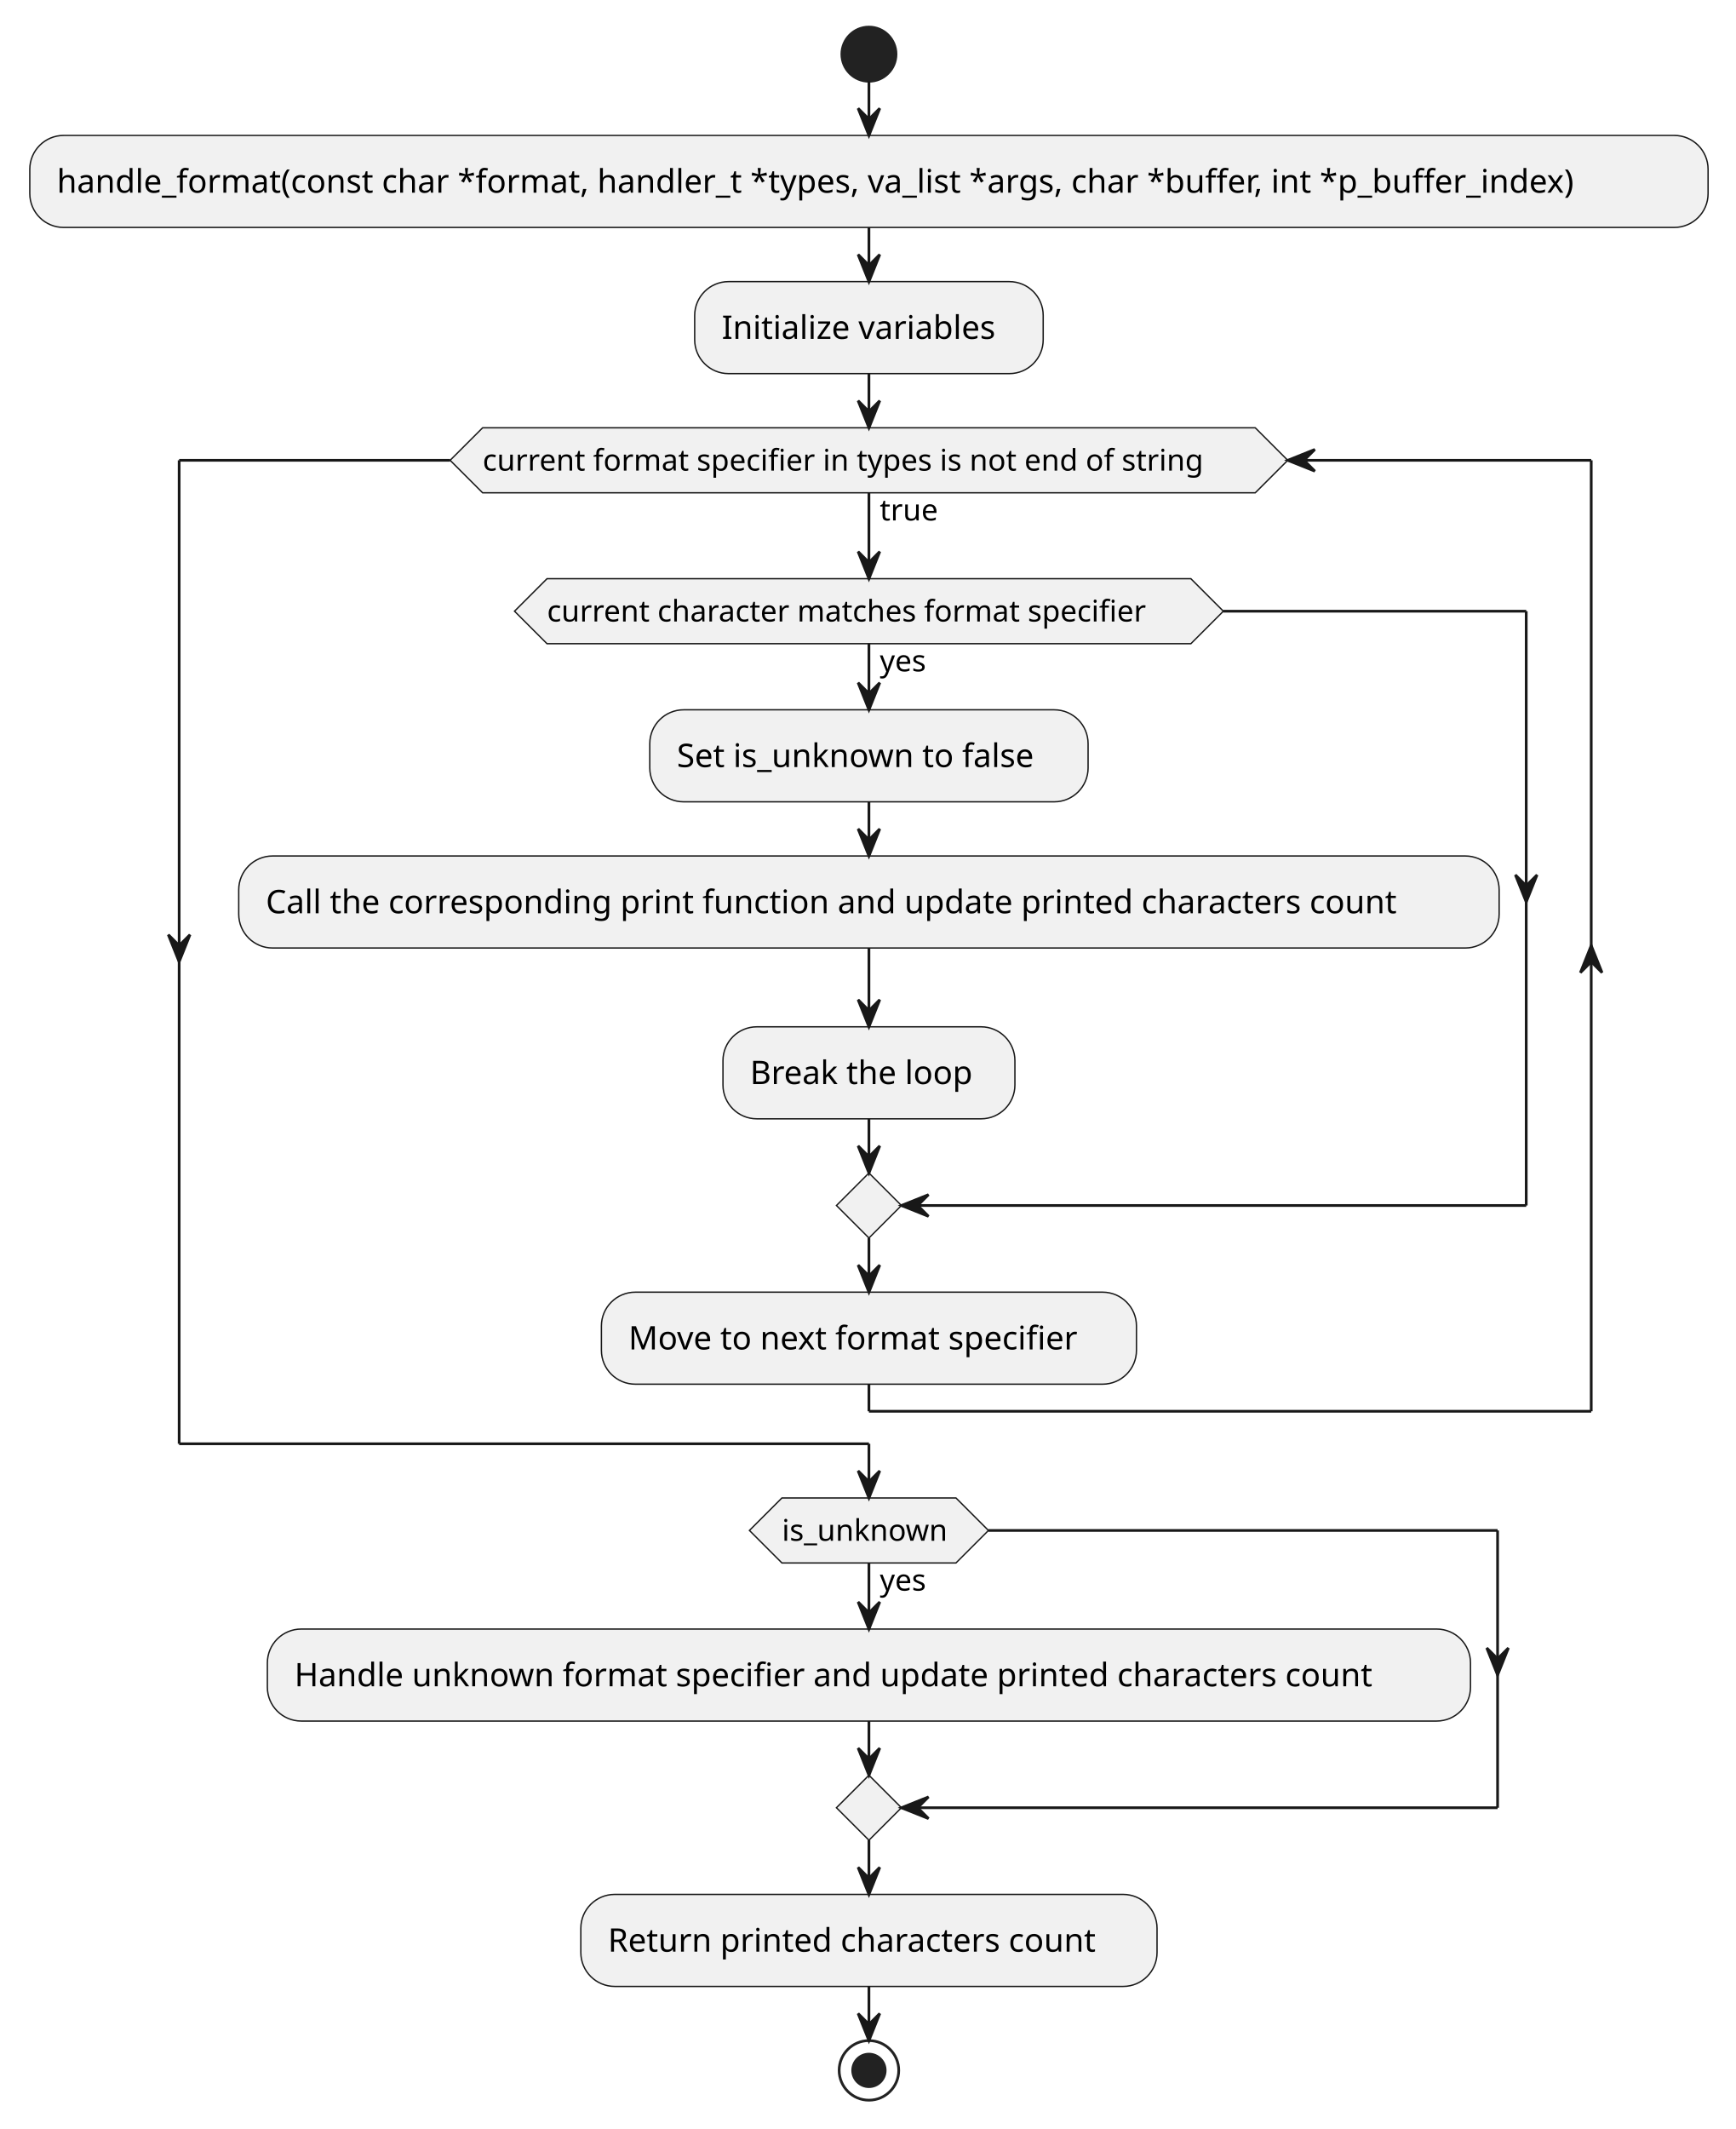
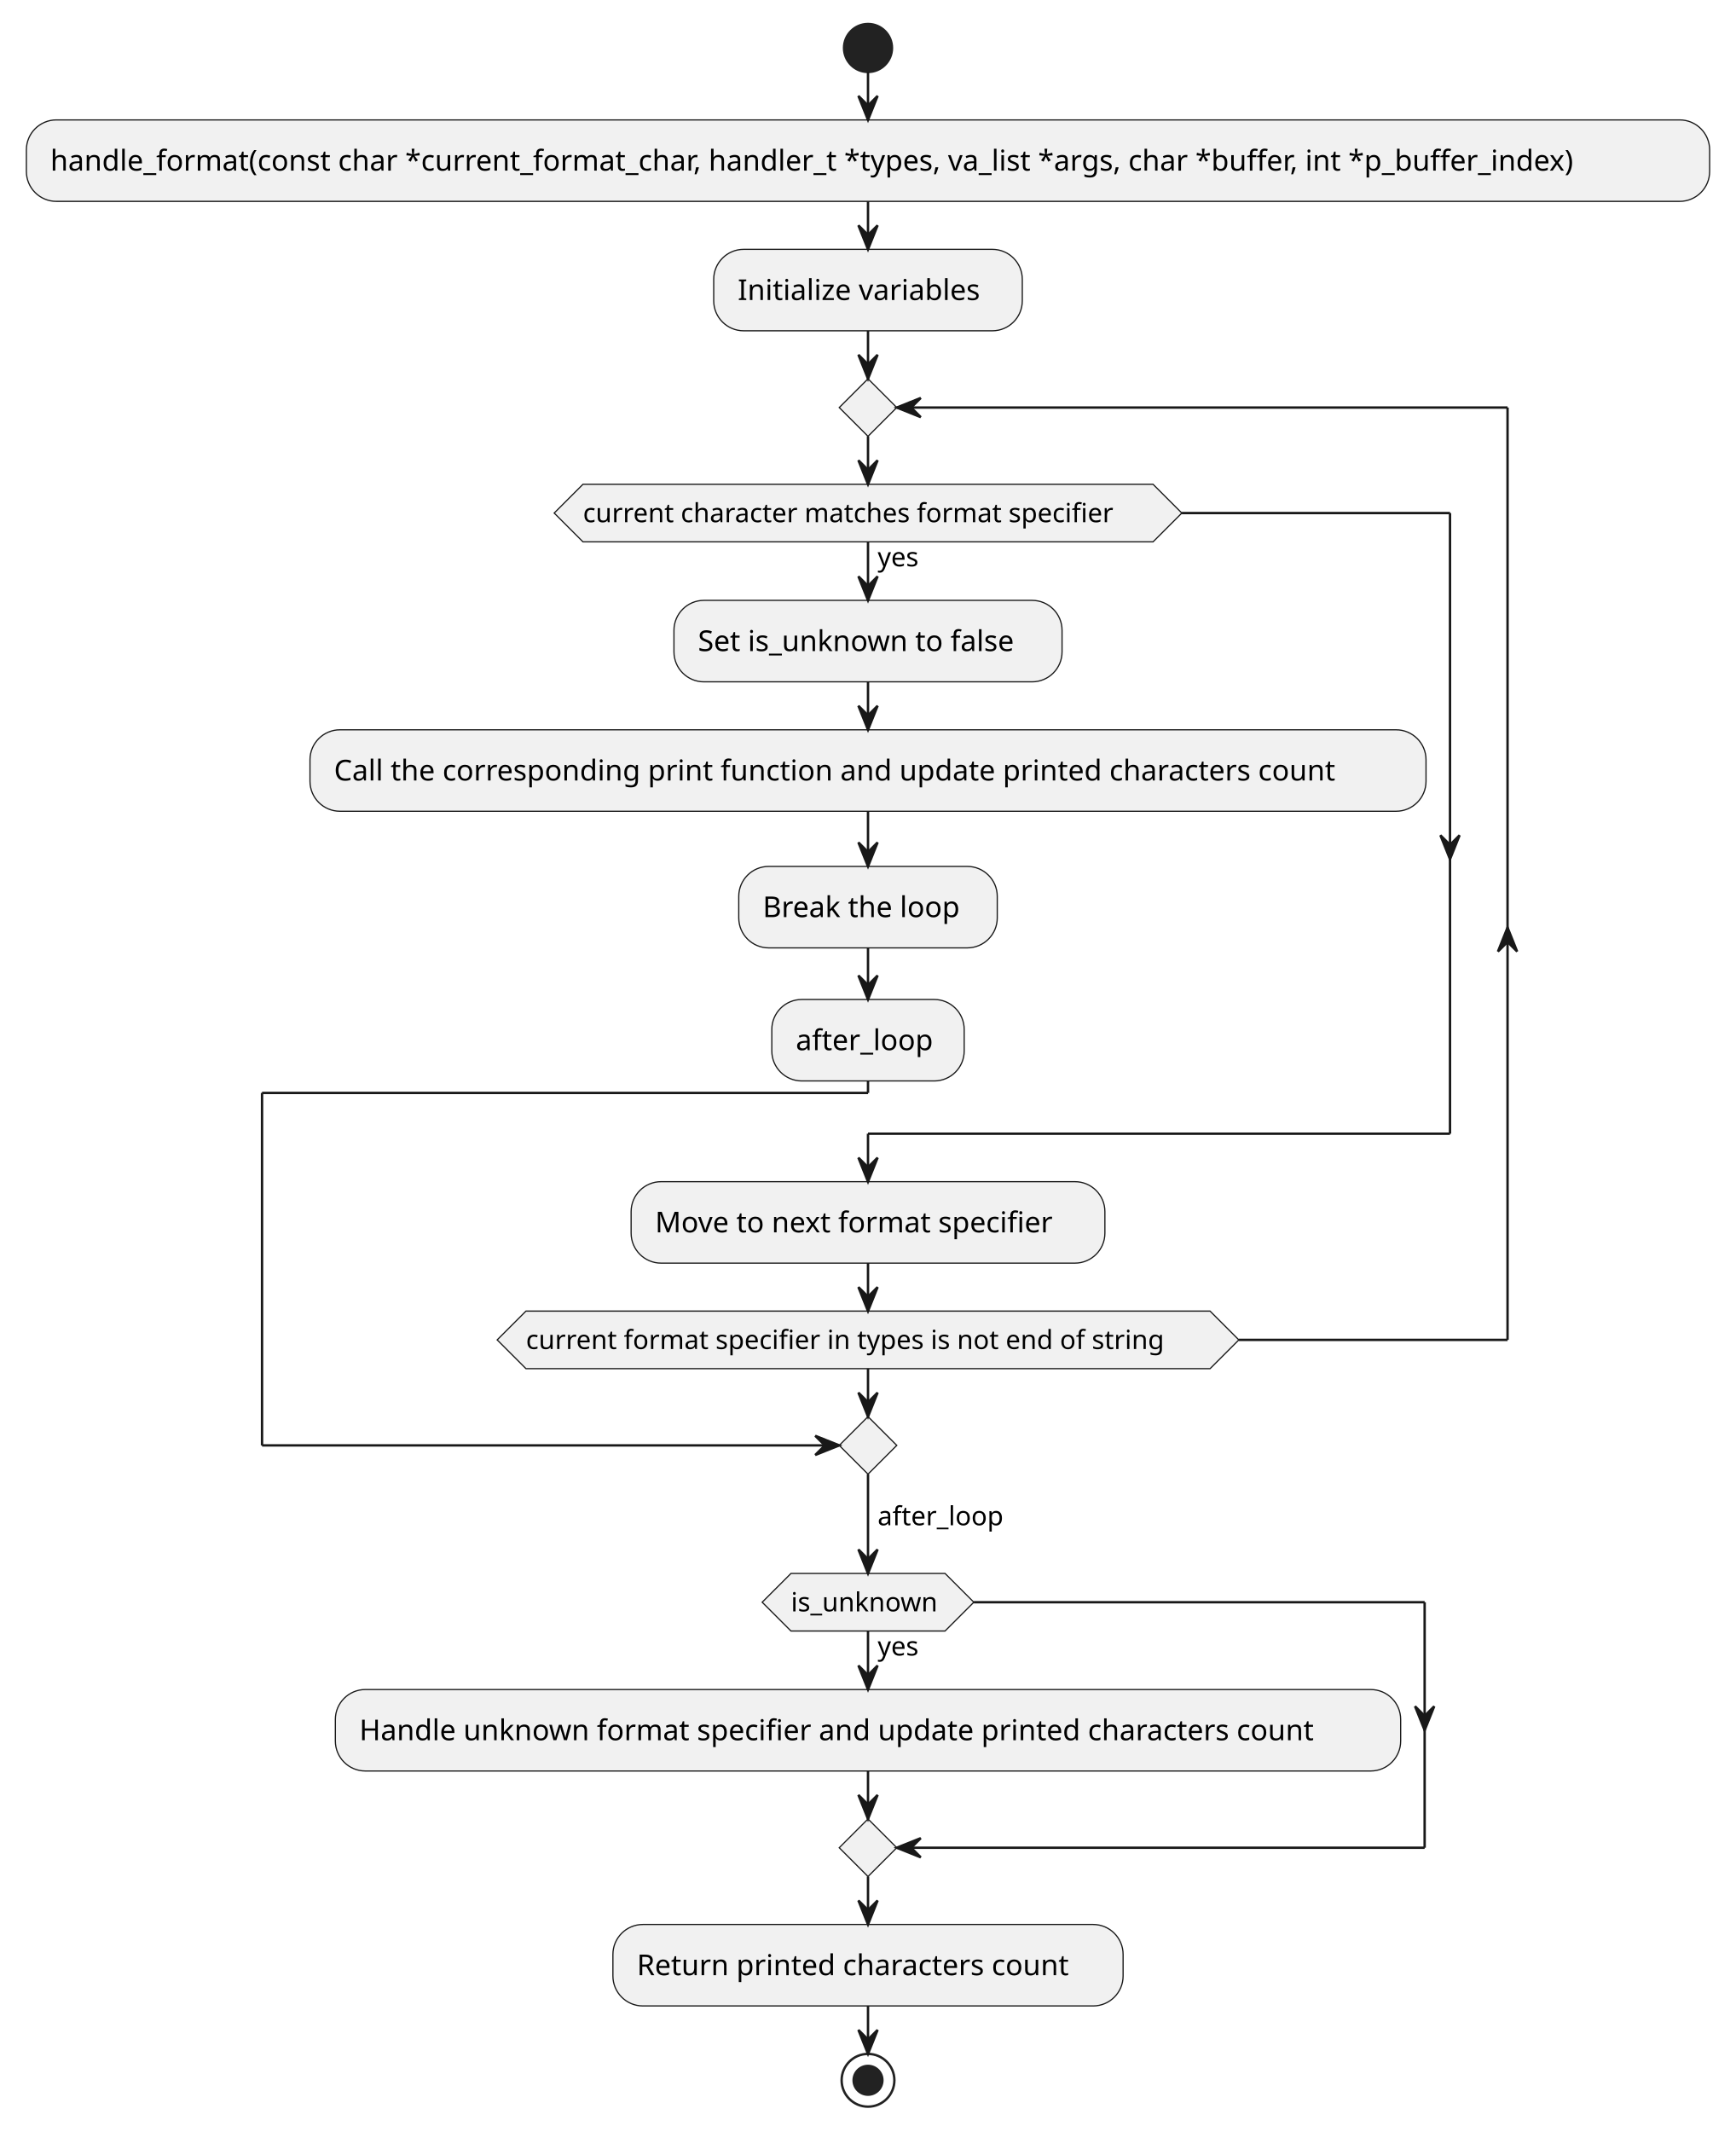
- <svg xmlns="http://www.w3.org/2000/svg" contentStyleType="text/css" height="786px" preserveAspectRatio="none" style="width:641px;height:786px;background:#FFFFFF;" version="1.1" viewBox="0 0 641 786" width="641px" zoomAndPan="magnify">
+ <svg xmlns="http://www.w3.org/2000/svg" contentStyleType="text/css" height="889px" preserveAspectRatio="none" style="width:724px;height:889px;background:#FFFFFF;" version="1.1" viewBox="0 0 724 889" width="724px" zoomAndPan="magnify">
  <defs />
  <g>
-     <ellipse cx="320.877" cy="20" fill="#222222" rx="10" ry="10" style="stroke:#222222;stroke-width:1;" />
-     <rect fill="#F1F1F1" height="33.969" rx="12.5" ry="12.5" style="stroke:#181818;stroke-width:0.5;" width="619.754" x="11" y="50" />
-     <text fill="#000000" font-family="sans-serif" font-size="12" lengthAdjust="spacing" textLength="599.754" x="21" y="71.139">handle_format(const char *format, handler_t *types, va_list *args, char *buffer, int *p_buffer_index)</text>
-     <rect fill="#F1F1F1" height="33.969" rx="12.5" ry="12.5" style="stroke:#181818;stroke-width:0.5;" width="128.697" x="256.528" y="103.969" />
-     <text fill="#000000" font-family="sans-serif" font-size="12" lengthAdjust="spacing" textLength="108.697" x="266.528" y="125.107">Initialize variables</text>
-     <rect fill="#F1F1F1" height="33.969" rx="12.5" ry="12.5" style="stroke:#181818;stroke-width:0.5;" width="161.856" x="239.949" y="262.05" />
-     <text fill="#000000" font-family="sans-serif" font-size="12" lengthAdjust="spacing" textLength="141.856" x="249.949" y="283.189">Set is_unknown to false</text>
-     <rect fill="#F1F1F1" height="33.969" rx="12.5" ry="12.5" style="stroke:#181818;stroke-width:0.5;" width="465.441" x="88.156" y="316.019" />
-     <text fill="#000000" font-family="sans-serif" font-size="12" lengthAdjust="spacing" textLength="445.441" x="98.156" y="337.158">Call the corresponding print function and update printed characters count</text>
-     <rect fill="#F1F1F1" height="33.969" rx="12.5" ry="12.5" style="stroke:#181818;stroke-width:0.5;" width="107.809" x="266.973" y="379.085" />
-     <text fill="#000000" font-family="sans-serif" font-size="12" lengthAdjust="spacing" textLength="87.809" x="276.973" y="400.224">Break the loop</text>
-     <polygon fill="#F1F1F1" points="201.996,213.648,439.758,213.648,451.758,225.648,439.758,237.648,201.996,237.648,189.996,225.648,201.996,213.648" style="stroke:#181818;stroke-width:0.5;" />
-     <text fill="#000000" font-family="sans-serif" font-size="11" lengthAdjust="spacing" textLength="19.008" x="324.877" y="247.858">yes</text>
-     <text fill="#000000" font-family="sans-serif" font-size="11" lengthAdjust="spacing" textLength="237.762" x="201.996" y="229.456">current character matches format specifier</text>
-     <polygon fill="#F1F1F1" points="320.877,433.054,332.877,445.054,320.877,457.054,308.877,445.054,320.877,433.054" style="stroke:#181818;stroke-width:0.5;" />
-     <rect fill="#F1F1F1" height="33.969" rx="12.5" ry="12.5" style="stroke:#181818;stroke-width:0.5;" width="197.586" x="222.084" y="477.054" />
-     <text fill="#000000" font-family="sans-serif" font-size="12" lengthAdjust="spacing" textLength="177.586" x="232.084" y="498.193">Move to next format specifier</text>
-     <polygon fill="#F1F1F1" points="178.218,157.938,463.536,157.938,475.536,169.938,463.536,181.938,178.218,181.938,166.218,169.938,178.218,157.938" style="stroke:#181818;stroke-width:0.5;" />
-     <text fill="#000000" font-family="sans-serif" font-size="11" lengthAdjust="spacing" textLength="22.575" x="324.877" y="192.148">true</text>
-     <text fill="#000000" font-family="sans-serif" font-size="11" lengthAdjust="spacing" textLength="285.318" x="178.218" y="173.746">current format specifier in types is not end of string</text>
-     <rect fill="#F1F1F1" height="33.969" rx="12.5" ry="12.5" style="stroke:#181818;stroke-width:0.5;" width="444.289" x="98.732" y="601.425" />
-     <text fill="#000000" font-family="sans-serif" font-size="12" lengthAdjust="spacing" textLength="424.289" x="108.732" y="622.564">Handle unknown format specifier and update printed characters count</text>
-     <polygon fill="#F1F1F1" points="288.742,553.023,353.012,553.023,365.012,565.023,353.012,577.023,288.742,577.023,276.742,565.023,288.742,553.023" style="stroke:#181818;stroke-width:0.5;" />
-     <text fill="#000000" font-family="sans-serif" font-size="11" lengthAdjust="spacing" textLength="19.008" x="324.877" y="587.233">yes</text>
-     <text fill="#000000" font-family="sans-serif" font-size="11" lengthAdjust="spacing" textLength="64.27" x="288.742" y="568.831">is_unknown</text>
-     <polygon fill="#F1F1F1" points="320.877,655.394,332.877,667.394,320.877,679.394,308.877,667.394,320.877,655.394" style="stroke:#181818;stroke-width:0.5;" />
-     <rect fill="#F1F1F1" height="33.969" rx="12.5" ry="12.5" style="stroke:#181818;stroke-width:0.5;" width="212.779" x="214.487" y="699.394" />
-     <text fill="#000000" font-family="sans-serif" font-size="12" lengthAdjust="spacing" textLength="192.779" x="224.487" y="720.533">Return printed characters count</text>
-     <ellipse cx="320.877" cy="764.363" fill="none" rx="11" ry="11" style="stroke:#222222;stroke-width:1;" />
-     <ellipse cx="320.877" cy="764.363" fill="#222222" rx="6" ry="6" style="stroke:#222222;stroke-width:1;" />
-     <line style="stroke:#181818;stroke-width:1;" x1="320.877" x2="320.877" y1="30" y2="50" />
-     <polygon fill="#181818" points="316.877,40,320.877,50,324.877,40,320.877,44" style="stroke:#181818;stroke-width:1;" />
-     <line style="stroke:#181818;stroke-width:1;" x1="320.877" x2="320.877" y1="83.969" y2="103.969" />
-     <polygon fill="#181818" points="316.877,93.969,320.877,103.969,324.877,93.969,320.877,97.969" style="stroke:#181818;stroke-width:1;" />
-     <line style="stroke:#181818;stroke-width:1;" x1="320.877" x2="320.877" y1="296.019" y2="316.019" />
-     <polygon fill="#181818" points="316.877,306.019,320.877,316.019,324.877,306.019,320.877,310.019" style="stroke:#181818;stroke-width:1;" />
-     <line style="stroke:#181818;stroke-width:1;" x1="320.877" x2="320.877" y1="349.988" y2="379.085" />
-     <polygon fill="#181818" points="316.877,369.085,320.877,379.085,324.877,369.085,320.877,373.085" style="stroke:#181818;stroke-width:1;" />
-     <line style="stroke:#181818;stroke-width:1;" x1="320.877" x2="320.877" y1="237.648" y2="262.05" />
-     <polygon fill="#181818" points="316.877,252.05,320.877,262.05,324.877,252.05,320.877,256.05" style="stroke:#181818;stroke-width:1;" />
-     <line style="stroke:#181818;stroke-width:1;" x1="451.758" x2="563.598" y1="225.648" y2="225.648" />
-     <polygon fill="#181818" points="559.598,323.003,563.598,333.003,567.598,323.003,563.598,327.003" style="stroke:#181818;stroke-width:1;" />
-     <line style="stroke:#181818;stroke-width:1;" x1="563.598" x2="563.598" y1="225.648" y2="445.054" />
-     <line style="stroke:#181818;stroke-width:1;" x1="563.598" x2="332.877" y1="445.054" y2="445.054" />
-     <polygon fill="#181818" points="342.877,441.054,332.877,445.054,342.877,449.054,338.877,445.054" style="stroke:#181818;stroke-width:1;" />
-     <line style="stroke:#181818;stroke-width:1;" x1="320.877" x2="320.877" y1="413.054" y2="433.054" />
-     <polygon fill="#181818" points="316.877,423.054,320.877,433.054,324.877,423.054,320.877,427.054" style="stroke:#181818;stroke-width:1;" />
-     <line style="stroke:#181818;stroke-width:1;" x1="320.877" x2="320.877" y1="457.054" y2="477.054" />
-     <polygon fill="#181818" points="316.877,467.054,320.877,477.054,324.877,467.054,320.877,471.054" style="stroke:#181818;stroke-width:1;" />
-     <line style="stroke:#181818;stroke-width:1;" x1="320.877" x2="320.877" y1="181.938" y2="213.648" />
-     <polygon fill="#181818" points="316.877,203.648,320.877,213.648,324.877,203.648,320.877,207.648" style="stroke:#181818;stroke-width:1;" />
-     <line style="stroke:#181818;stroke-width:1;" x1="320.877" x2="320.877" y1="511.023" y2="521.023" />
-     <line style="stroke:#181818;stroke-width:1;" x1="320.877" x2="587.598" y1="521.023" y2="521.023" />
-     <polygon fill="#181818" points="583.598,359.085,587.598,349.085,591.598,359.085,587.598,355.085" style="stroke:#181818;stroke-width:1;" />
-     <line style="stroke:#181818;stroke-width:1;" x1="587.598" x2="587.598" y1="169.938" y2="521.023" />
-     <line style="stroke:#181818;stroke-width:1;" x1="587.598" x2="475.536" y1="169.938" y2="169.938" />
-     <polygon fill="#181818" points="485.536,165.938,475.536,169.938,485.536,173.938,481.536,169.938" style="stroke:#181818;stroke-width:1;" />
-     <line style="stroke:#181818;stroke-width:1;" x1="166.218" x2="66.156" y1="169.938" y2="169.938" />
-     <polygon fill="#181818" points="62.156,345.085,66.156,355.085,70.156,345.085,66.156,349.085" style="stroke:#181818;stroke-width:1;" />
-     <line style="stroke:#181818;stroke-width:1;" x1="66.156" x2="66.156" y1="169.938" y2="533.023" />
-     <line style="stroke:#181818;stroke-width:1;" x1="66.156" x2="320.877" y1="533.023" y2="533.023" />
-     <line style="stroke:#181818;stroke-width:1;" x1="320.877" x2="320.877" y1="533.023" y2="553.023" />
-     <polygon fill="#181818" points="316.877,543.023,320.877,553.023,324.877,543.023,320.877,547.023" style="stroke:#181818;stroke-width:1;" />
-     <line style="stroke:#181818;stroke-width:1;" x1="320.877" x2="320.877" y1="137.938" y2="157.938" />
-     <polygon fill="#181818" points="316.877,147.938,320.877,157.938,324.877,147.938,320.877,151.938" style="stroke:#181818;stroke-width:1;" />
-     <line style="stroke:#181818;stroke-width:1;" x1="320.877" x2="320.877" y1="577.023" y2="601.425" />
-     <polygon fill="#181818" points="316.877,591.425,320.877,601.425,324.877,591.425,320.877,595.425" style="stroke:#181818;stroke-width:1;" />
-     <line style="stroke:#181818;stroke-width:1;" x1="365.012" x2="553.021" y1="565.023" y2="565.023" />
-     <polygon fill="#181818" points="549.021,608.41,553.021,618.41,557.021,608.41,553.021,612.41" style="stroke:#181818;stroke-width:1;" />
-     <line style="stroke:#181818;stroke-width:1;" x1="553.021" x2="553.021" y1="565.023" y2="667.394" />
-     <line style="stroke:#181818;stroke-width:1;" x1="553.021" x2="332.877" y1="667.394" y2="667.394" />
-     <polygon fill="#181818" points="342.877,663.394,332.877,667.394,342.877,671.394,338.877,667.394" style="stroke:#181818;stroke-width:1;" />
-     <line style="stroke:#181818;stroke-width:1;" x1="320.877" x2="320.877" y1="635.394" y2="655.394" />
-     <polygon fill="#181818" points="316.877,645.394,320.877,655.394,324.877,645.394,320.877,649.394" style="stroke:#181818;stroke-width:1;" />
-     <line style="stroke:#181818;stroke-width:1;" x1="320.877" x2="320.877" y1="679.394" y2="699.394" />
-     <polygon fill="#181818" points="316.877,689.394,320.877,699.394,324.877,689.394,320.877,693.394" style="stroke:#181818;stroke-width:1;" />
-     <line style="stroke:#181818;stroke-width:1;" x1="320.877" x2="320.877" y1="733.363" y2="753.363" />
-     <polygon fill="#181818" points="316.877,743.363,320.877,753.363,324.877,743.363,320.877,747.363" style="stroke:#181818;stroke-width:1;" />
+     <ellipse cx="362.004" cy="20" fill="#222222" rx="10" ry="10" style="stroke:#222222;stroke-width:1;" />
+     <rect fill="#F1F1F1" height="33.969" rx="12.5" ry="12.5" style="stroke:#181818;stroke-width:0.5;" width="702.008" x="11" y="50" />
+     <text fill="#000000" font-family="sans-serif" font-size="12" lengthAdjust="spacing" textLength="682.008" x="21" y="71.139">handle_format(const char *current_format_char, handler_t *types, va_list *args, char *buffer, int *p_buffer_index)</text>
+     <rect fill="#F1F1F1" height="33.969" rx="12.5" ry="12.5" style="stroke:#181818;stroke-width:0.5;" width="128.697" x="297.655" y="103.969" />
+     <text fill="#000000" font-family="sans-serif" font-size="12" lengthAdjust="spacing" textLength="108.697" x="307.655" y="125.107">Initialize variables</text>
+     <rect fill="#F1F1F1" height="33.969" rx="12.5" ry="12.5" style="stroke:#181818;stroke-width:0.5;" width="161.856" x="281.076" y="250.34" />
+     <text fill="#000000" font-family="sans-serif" font-size="12" lengthAdjust="spacing" textLength="141.856" x="291.076" y="271.478">Set is_unknown to false</text>
+     <rect fill="#F1F1F1" height="33.969" rx="12.5" ry="12.5" style="stroke:#181818;stroke-width:0.5;" width="465.441" x="129.283" y="304.309" />
+     <text fill="#000000" font-family="sans-serif" font-size="12" lengthAdjust="spacing" textLength="445.441" x="139.283" y="325.447">Call the corresponding print function and update printed characters count</text>
+     <rect fill="#F1F1F1" height="33.969" rx="12.5" ry="12.5" style="stroke:#181818;stroke-width:0.5;" width="107.809" x="308.1" y="361.277" />
+     <text fill="#000000" font-family="sans-serif" font-size="12" lengthAdjust="spacing" textLength="87.809" x="318.1" y="382.416">Break the loop</text>
+     <rect fill="#F1F1F1" height="33.969" rx="12.5" ry="12.5" style="stroke:#181818;stroke-width:0.5;" width="80.234" x="321.887" y="416.762" />
+     <text fill="#000000" font-family="sans-serif" font-size="12" lengthAdjust="spacing" textLength="60.234" x="331.887" y="437.9">after_loop</text>
+     <polygon fill="#F1F1F1" points="243.123,201.938,480.885,201.938,492.885,213.938,480.885,225.938,243.123,225.938,231.123,213.938,243.123,201.938" style="stroke:#181818;stroke-width:0.5;" />
+     <text fill="#000000" font-family="sans-serif" font-size="11" lengthAdjust="spacing" textLength="19.008" x="366.004" y="236.148">yes</text>
+     <text fill="#000000" font-family="sans-serif" font-size="11" lengthAdjust="spacing" textLength="237.762" x="243.123" y="217.746">current character matches format specifier</text>
+     <rect fill="#F1F1F1" height="33.969" rx="12.5" ry="12.5" style="stroke:#181818;stroke-width:0.5;" width="197.586" x="263.211" y="492.731" />
+     <text fill="#000000" font-family="sans-serif" font-size="12" lengthAdjust="spacing" textLength="177.586" x="273.211" y="513.869">Move to next format specifier</text>
+     <polygon fill="#F1F1F1" points="362.004,157.938,374.004,169.938,362.004,181.938,350.004,169.938,362.004,157.938" style="stroke:#181818;stroke-width:0.5;" />
+     <polygon fill="#F1F1F1" points="219.345,546.699,504.663,546.699,516.663,558.699,504.663,570.699,219.345,570.699,207.345,558.699,219.345,546.699" style="stroke:#181818;stroke-width:0.5;" />
+     <text fill="#000000" font-family="sans-serif" font-size="11" lengthAdjust="spacing" textLength="285.318" x="219.345" y="562.507">current format specifier in types is not end of string</text>
+     <polygon fill="#F1F1F1" points="362.004,590.699,374.004,602.699,362.004,614.699,350.004,602.699,362.004,590.699" style="stroke:#181818;stroke-width:0.5;" />
+     <rect fill="#F1F1F1" height="33.969" rx="12.5" ry="12.5" style="stroke:#181818;stroke-width:0.5;" width="444.289" x="139.859" y="704.5" />
+     <text fill="#000000" font-family="sans-serif" font-size="12" lengthAdjust="spacing" textLength="424.289" x="149.859" y="725.639">Handle unknown format specifier and update printed characters count</text>
+     <polygon fill="#F1F1F1" points="329.869,656.098,394.139,656.098,406.139,668.098,394.139,680.098,329.869,680.098,317.869,668.098,329.869,656.098" style="stroke:#181818;stroke-width:0.5;" />
+     <text fill="#000000" font-family="sans-serif" font-size="11" lengthAdjust="spacing" textLength="19.008" x="366.004" y="690.309">yes</text>
+     <text fill="#000000" font-family="sans-serif" font-size="11" lengthAdjust="spacing" textLength="64.27" x="329.869" y="671.906">is_unknown</text>
+     <polygon fill="#F1F1F1" points="362.004,758.469,374.004,770.469,362.004,782.469,350.004,770.469,362.004,758.469" style="stroke:#181818;stroke-width:0.5;" />
+     <rect fill="#F1F1F1" height="33.969" rx="12.5" ry="12.5" style="stroke:#181818;stroke-width:0.5;" width="212.779" x="255.614" y="802.469" />
+     <text fill="#000000" font-family="sans-serif" font-size="12" lengthAdjust="spacing" textLength="192.779" x="265.614" y="823.608">Return printed characters count</text>
+     <ellipse cx="362.004" cy="867.438" fill="none" rx="11" ry="11" style="stroke:#222222;stroke-width:1;" />
+     <ellipse cx="362.004" cy="867.438" fill="#222222" rx="6" ry="6" style="stroke:#222222;stroke-width:1;" />
+     <line style="stroke:#181818;stroke-width:1;" x1="362.004" x2="362.004" y1="30" y2="50" />
+     <polygon fill="#181818" points="358.004,40,362.004,50,366.004,40,362.004,44" style="stroke:#181818;stroke-width:1;" />
+     <line style="stroke:#181818;stroke-width:1;" x1="362.004" x2="362.004" y1="83.969" y2="103.969" />
+     <polygon fill="#181818" points="358.004,93.969,362.004,103.969,366.004,93.969,362.004,97.969" style="stroke:#181818;stroke-width:1;" />
+     <line style="stroke:#181818;stroke-width:1;" x1="362.004" x2="362.004" y1="284.309" y2="304.309" />
+     <polygon fill="#181818" points="358.004,294.309,362.004,304.309,366.004,294.309,362.004,298.309" style="stroke:#181818;stroke-width:1;" />
+     <line style="stroke:#181818;stroke-width:1;" x1="362.004" x2="362.004" y1="338.277" y2="361.277" />
+     <polygon fill="#181818" points="358.004,351.277,362.004,361.277,366.004,351.277,362.004,355.277" style="stroke:#181818;stroke-width:1;" />
+     <line style="stroke:#181818;stroke-width:1;" x1="362.004" x2="362.004" y1="395.246" y2="416.762" />
+     <polygon fill="#181818" points="358.004,406.762,362.004,416.762,366.004,406.762,362.004,410.762" style="stroke:#181818;stroke-width:1;" />
+     <line style="stroke:#181818;stroke-width:1;" x1="362.004" x2="362.004" y1="450.731" y2="455.731" />
+     <line style="stroke:#181818;stroke-width:1;" x1="362.004" x2="109.283" y1="455.731" y2="455.731" />
+     <line style="stroke:#181818;stroke-width:1;" x1="109.283" x2="109.283" y1="455.731" y2="602.699" />
+     <line style="stroke:#181818;stroke-width:1;" x1="109.283" x2="350.004" y1="602.699" y2="602.699" />
+     <polygon fill="#181818" points="340.004,598.699,350.004,602.699,340.004,606.699,344.004,602.699" style="stroke:#181818;stroke-width:1;" />
+     <line style="stroke:#181818;stroke-width:1;" x1="362.004" x2="362.004" y1="225.938" y2="250.34" />
+     <polygon fill="#181818" points="358.004,240.34,362.004,250.34,366.004,240.34,362.004,244.34" style="stroke:#181818;stroke-width:1;" />
+     <line style="stroke:#181818;stroke-width:1;" x1="492.885" x2="604.725" y1="213.938" y2="213.938" />
+     <polygon fill="#181818" points="600.725,348.277,604.725,358.277,608.725,348.277,604.725,352.277" style="stroke:#181818;stroke-width:1;" />
+     <line style="stroke:#181818;stroke-width:1;" x1="604.725" x2="604.725" y1="213.938" y2="472.731" />
+     <line style="stroke:#181818;stroke-width:1;" x1="604.725" x2="362.004" y1="472.731" y2="472.731" />
+     <line style="stroke:#181818;stroke-width:1;" x1="362.004" x2="362.004" y1="472.731" y2="492.731" />
+     <polygon fill="#181818" points="358.004,482.731,362.004,492.731,366.004,482.731,362.004,486.731" style="stroke:#181818;stroke-width:1;" />
+     <line style="stroke:#181818;stroke-width:1;" x1="362.004" x2="362.004" y1="181.938" y2="201.938" />
+     <polygon fill="#181818" points="358.004,191.938,362.004,201.938,366.004,191.938,362.004,195.938" style="stroke:#181818;stroke-width:1;" />
+     <line style="stroke:#181818;stroke-width:1;" x1="516.663" x2="628.725" y1="558.699" y2="558.699" />
+     <polygon fill="#181818" points="624.725,396.762,628.725,386.762,632.725,396.762,628.725,392.762" style="stroke:#181818;stroke-width:1;" />
+     <line style="stroke:#181818;stroke-width:1;" x1="628.725" x2="628.725" y1="169.938" y2="558.699" />
+     <line style="stroke:#181818;stroke-width:1;" x1="628.725" x2="374.004" y1="169.938" y2="169.938" />
+     <polygon fill="#181818" points="384.004,165.938,374.004,169.938,384.004,173.938,380.004,169.938" style="stroke:#181818;stroke-width:1;" />
+     <line style="stroke:#181818;stroke-width:1;" x1="362.004" x2="362.004" y1="526.699" y2="546.699" />
+     <polygon fill="#181818" points="358.004,536.699,362.004,546.699,366.004,536.699,362.004,540.699" style="stroke:#181818;stroke-width:1;" />
+     <line style="stroke:#181818;stroke-width:1;" x1="362.004" x2="362.004" y1="570.699" y2="590.699" />
+     <polygon fill="#181818" points="358.004,580.699,362.004,590.699,366.004,580.699,362.004,584.699" style="stroke:#181818;stroke-width:1;" />
+     <line style="stroke:#181818;stroke-width:1;" x1="362.004" x2="362.004" y1="137.938" y2="157.938" />
+     <polygon fill="#181818" points="358.004,147.938,362.004,157.938,366.004,147.938,362.004,151.938" style="stroke:#181818;stroke-width:1;" />
+     <line style="stroke:#181818;stroke-width:1;" x1="362.004" x2="362.004" y1="680.098" y2="704.5" />
+     <polygon fill="#181818" points="358.004,694.5,362.004,704.5,366.004,694.5,362.004,698.5" style="stroke:#181818;stroke-width:1;" />
+     <line style="stroke:#181818;stroke-width:1;" x1="406.139" x2="594.148" y1="668.098" y2="668.098" />
+     <polygon fill="#181818" points="590.148,711.485,594.148,721.485,598.148,711.485,594.148,715.485" style="stroke:#181818;stroke-width:1;" />
+     <line style="stroke:#181818;stroke-width:1;" x1="594.148" x2="594.148" y1="668.098" y2="770.469" />
+     <line style="stroke:#181818;stroke-width:1;" x1="594.148" x2="374.004" y1="770.469" y2="770.469" />
+     <polygon fill="#181818" points="384.004,766.469,374.004,770.469,384.004,774.469,380.004,770.469" style="stroke:#181818;stroke-width:1;" />
+     <line style="stroke:#181818;stroke-width:1;" x1="362.004" x2="362.004" y1="738.469" y2="758.469" />
+     <polygon fill="#181818" points="358.004,748.469,362.004,758.469,366.004,748.469,362.004,752.469" style="stroke:#181818;stroke-width:1;" />
+     <line style="stroke:#181818;stroke-width:1;" x1="362.004" x2="362.004" y1="614.699" y2="656.098" />
+     <polygon fill="#181818" points="358.004,646.098,362.004,656.098,366.004,646.098,362.004,650.098" style="stroke:#181818;stroke-width:1;" />
+     <text fill="#000000" font-family="sans-serif" font-size="11" lengthAdjust="spacing" textLength="55.215" x="366.004" y="636.004">after_loop</text>
+     <line style="stroke:#181818;stroke-width:1;" x1="362.004" x2="362.004" y1="782.469" y2="802.469" />
+     <polygon fill="#181818" points="358.004,792.469,362.004,802.469,366.004,792.469,362.004,796.469" style="stroke:#181818;stroke-width:1;" />
+     <line style="stroke:#181818;stroke-width:1;" x1="362.004" x2="362.004" y1="836.438" y2="856.438" />
+     <polygon fill="#181818" points="358.004,846.438,362.004,856.438,366.004,846.438,362.004,850.438" style="stroke:#181818;stroke-width:1;" />
  </g>
</svg>
